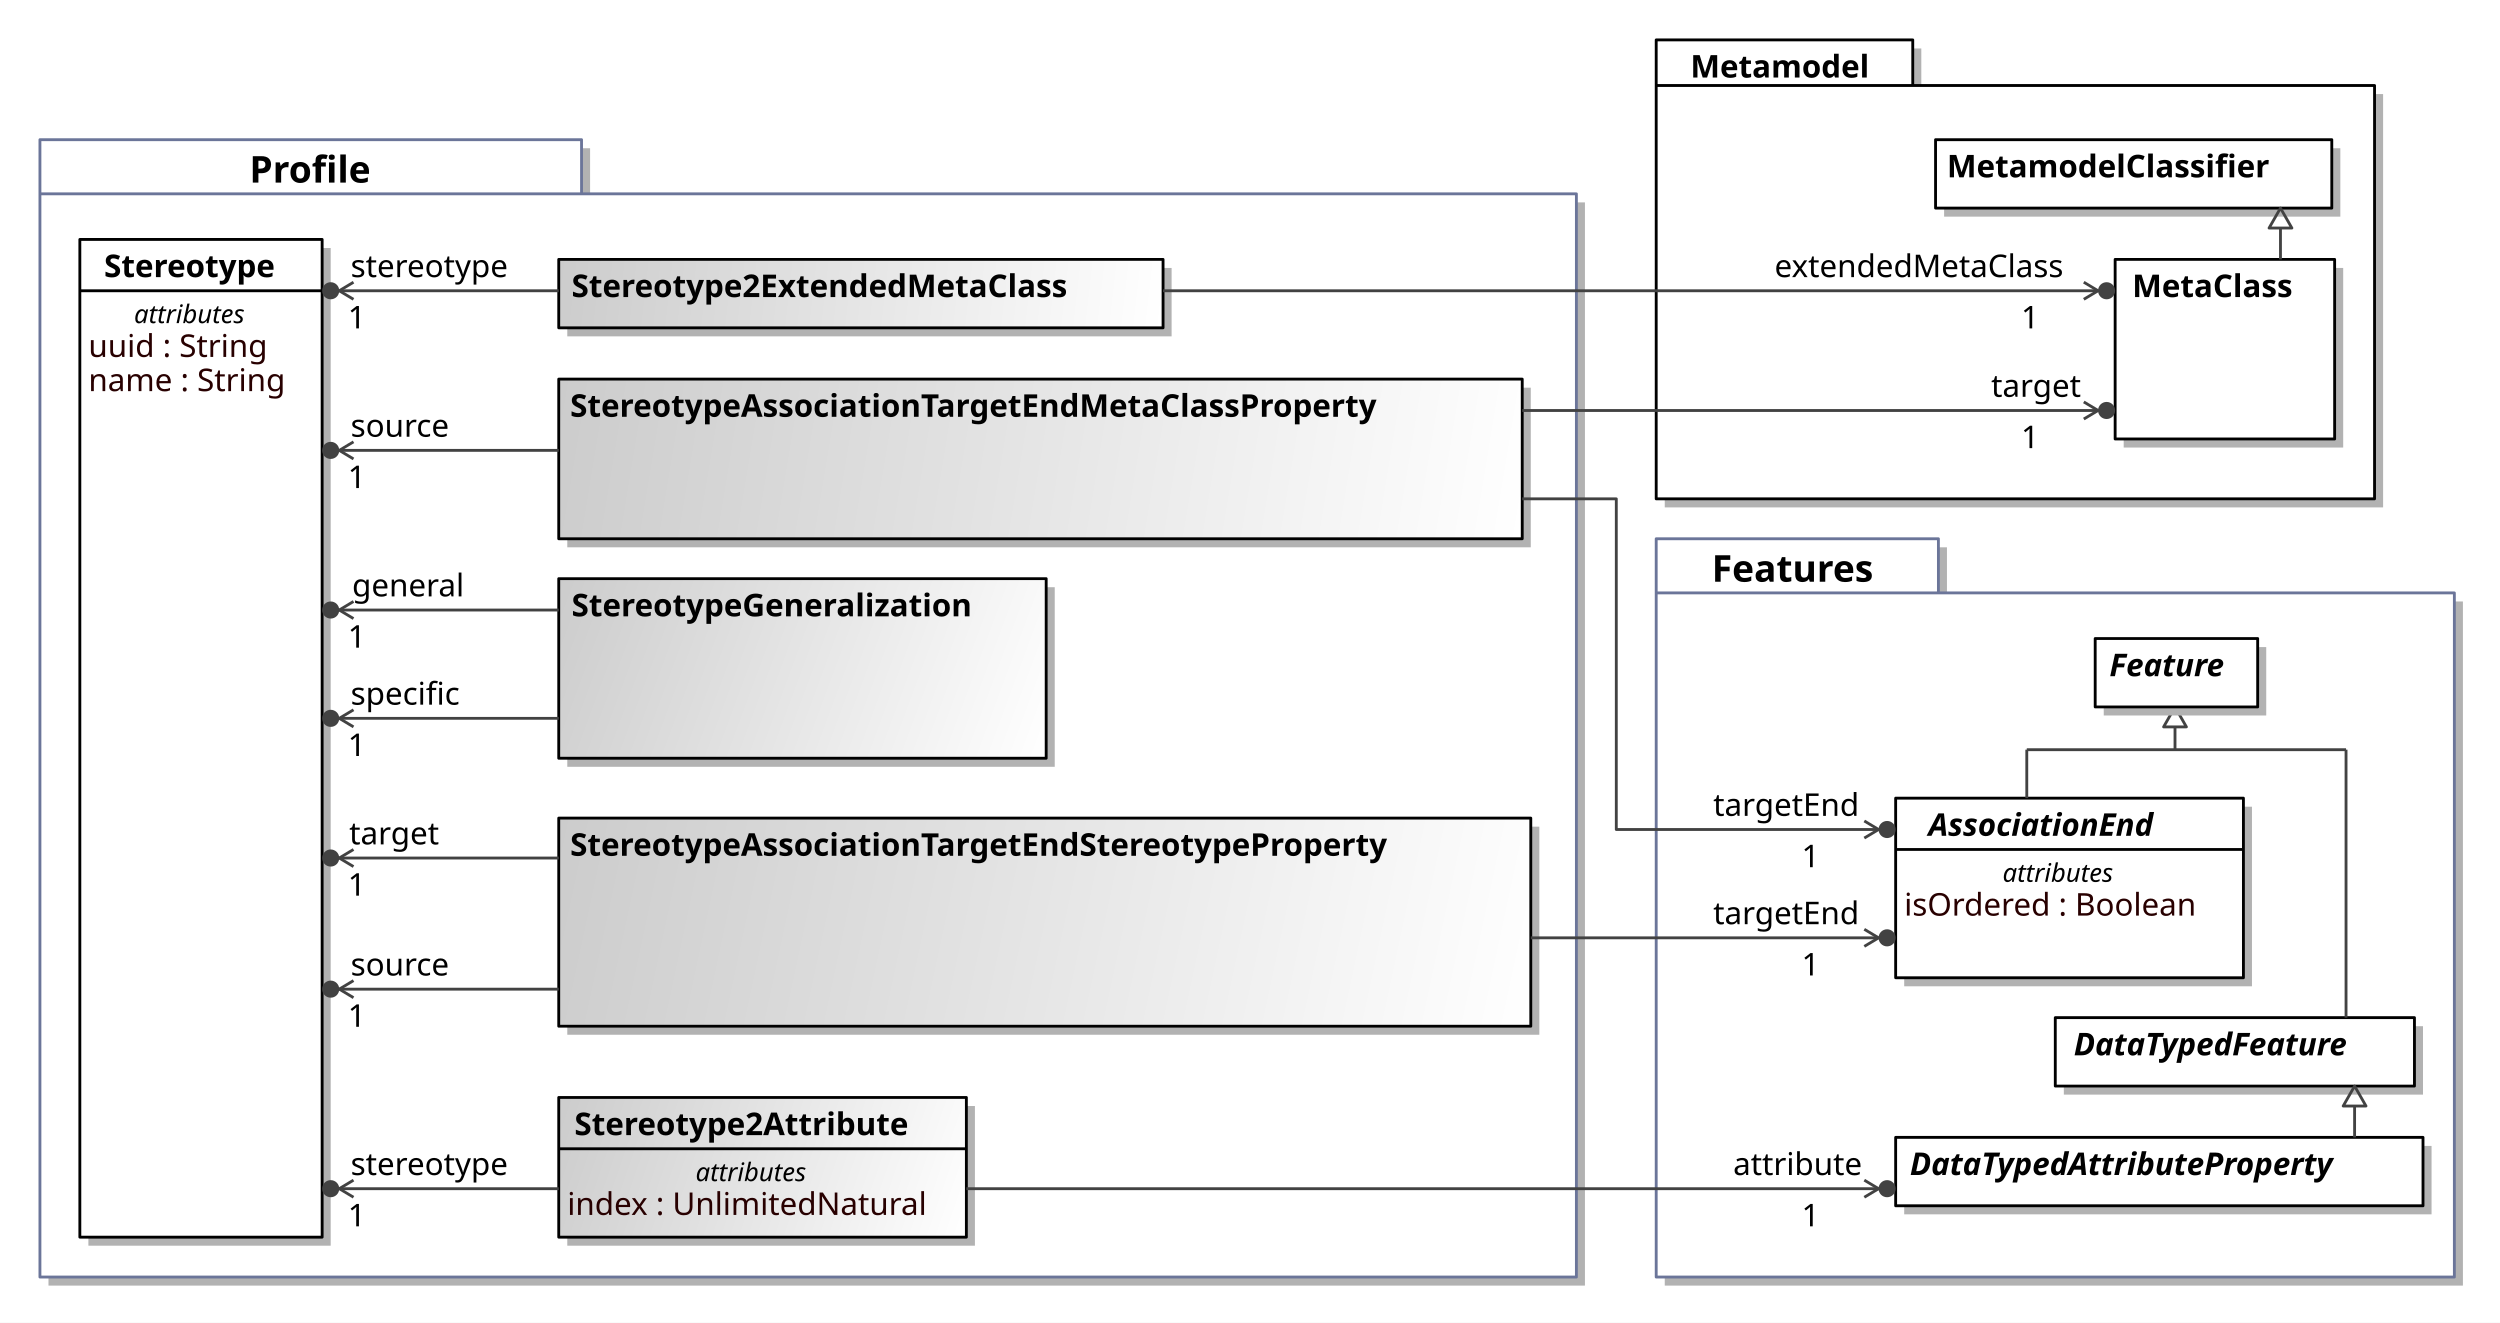
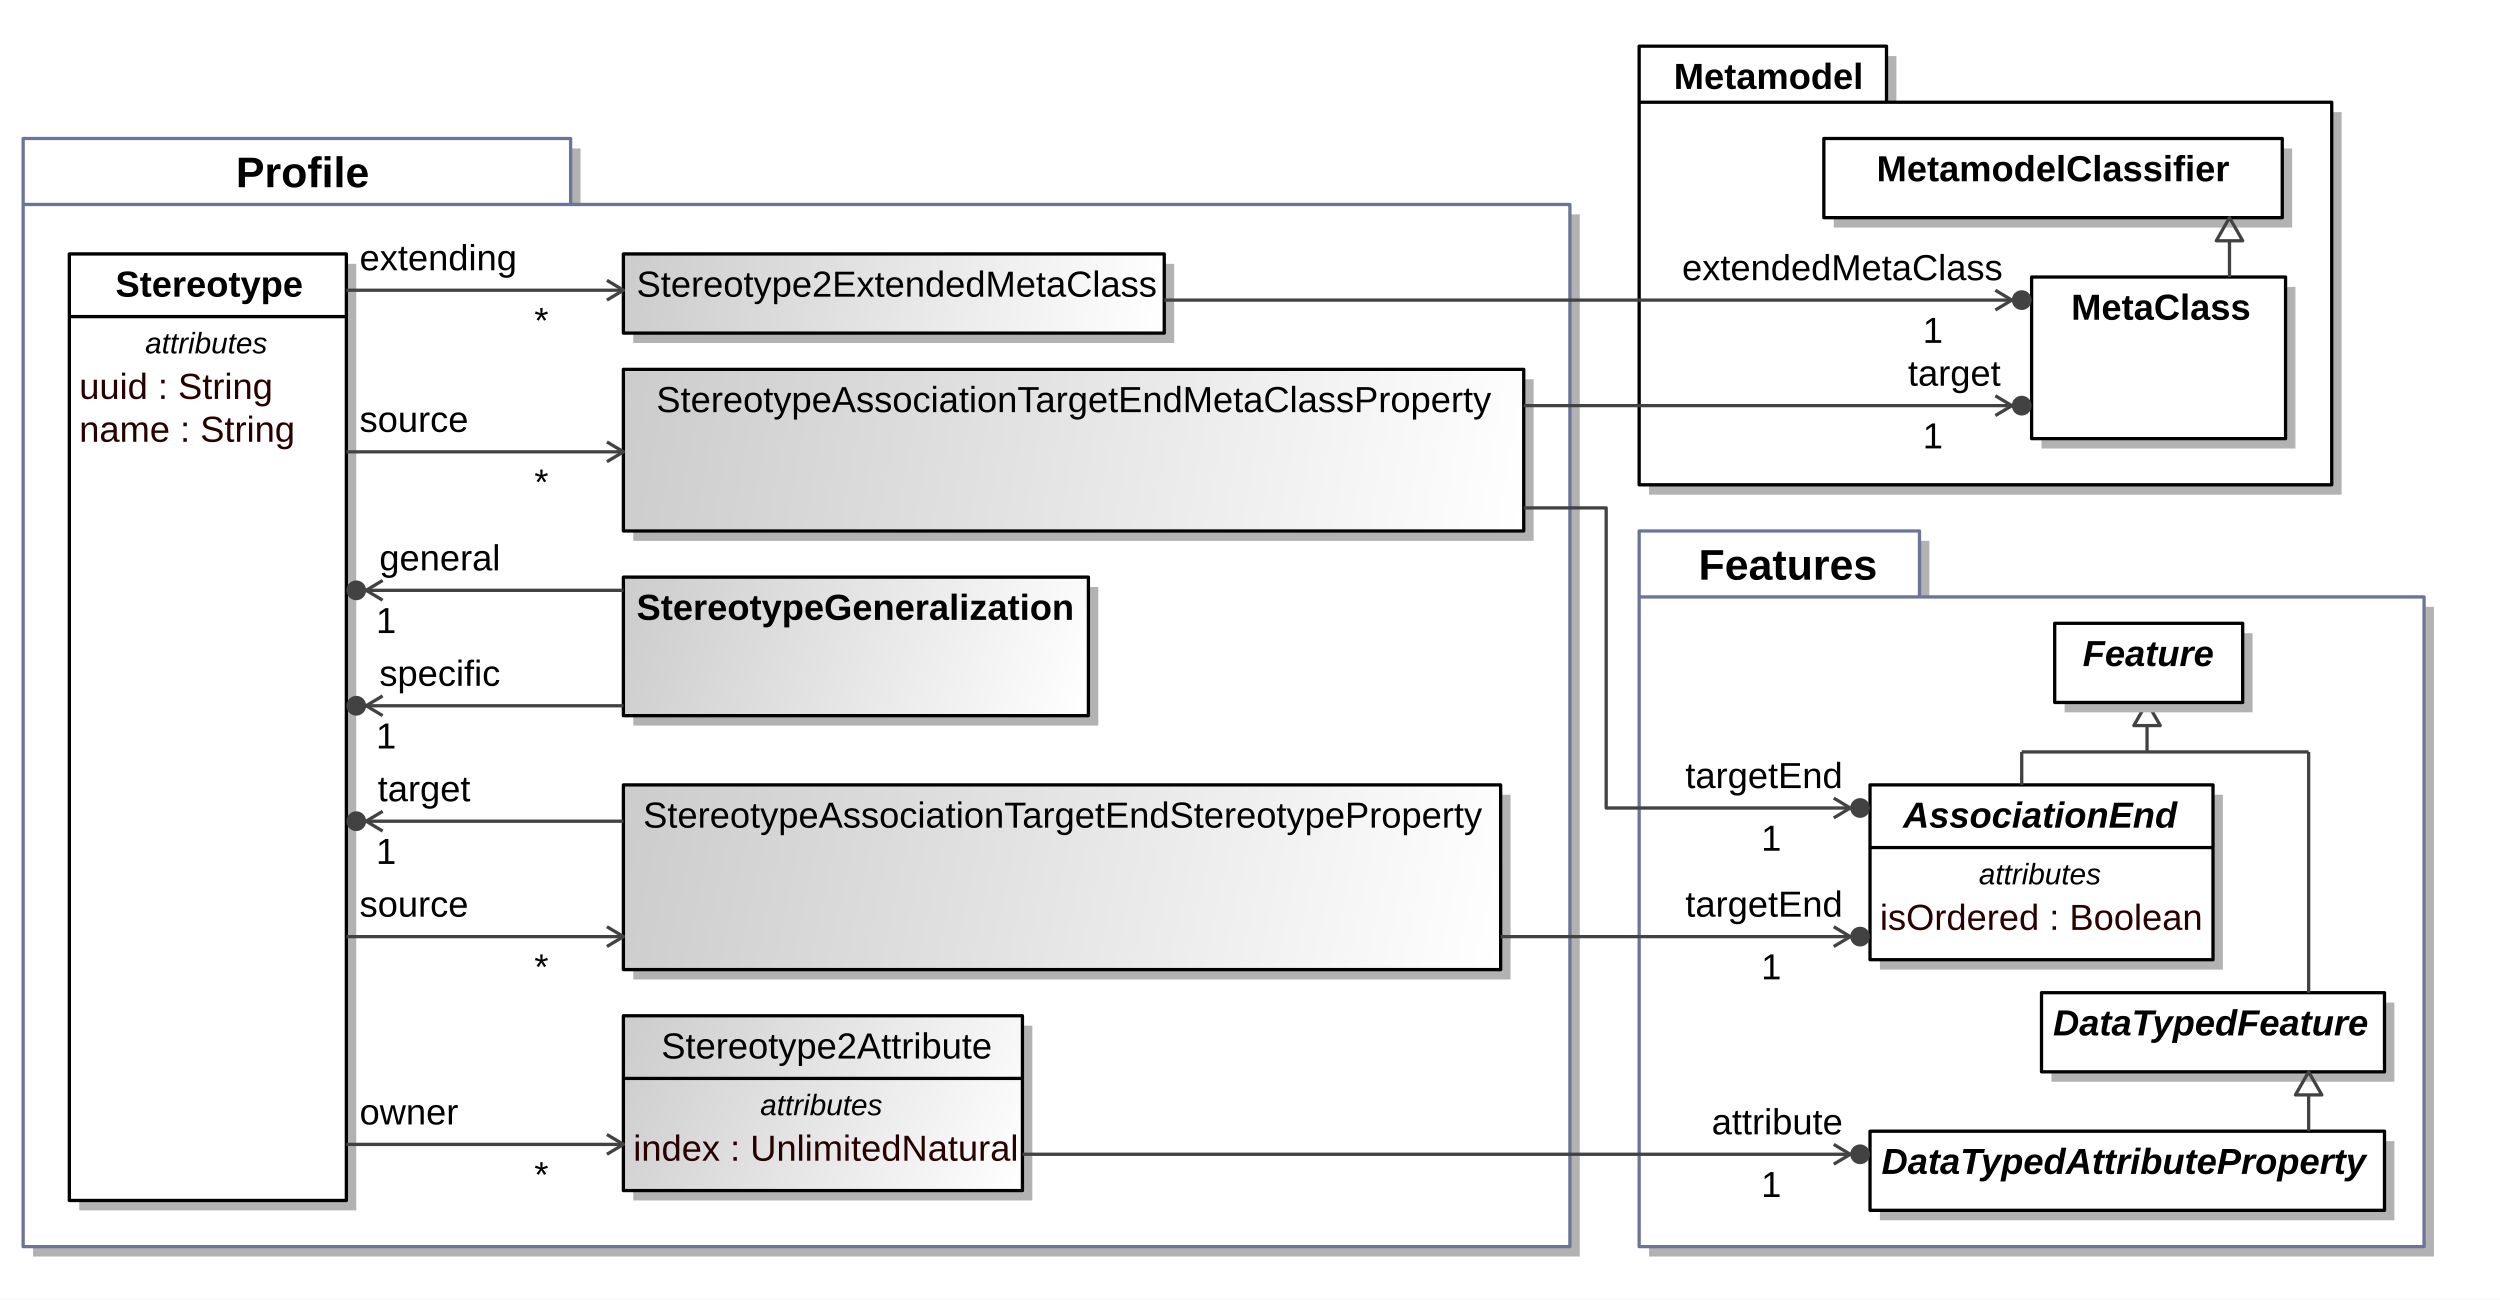
- <svg xmlns="http://www.w3.org/2000/svg" fill-opacity="1" color-rendering="auto" color-interpolation="auto" text-rendering="auto" stroke="black" stroke-linecap="square" width="9.135in" stroke-miterlimit="10" shape-rendering="auto" stroke-opacity="1" fill="black" stroke-dasharray="none" font-weight="normal" stroke-width="1" viewBox="0 0 877 464" height="4.833in" font-family="'Dialog'" font-style="normal" stroke-linejoin="miter" font-size="12" stroke-dashoffset="0" image-rendering="auto">
+ <svg xmlns="http://www.w3.org/2000/svg" fill-opacity="1" color-rendering="auto" color-interpolation="auto" text-rendering="auto" stroke="black" stroke-linecap="square" width="7.896in" stroke-miterlimit="10" shape-rendering="auto" stroke-opacity="1" fill="black" stroke-dasharray="none" font-weight="normal" stroke-width="1" viewBox="0 0 758 394" height="4.104in" font-family="'Arial'" font-style="normal" stroke-linejoin="miter" font-size="12" stroke-dashoffset="0" image-rendering="auto">
  <defs id="genericDefs" />
  <g>
    <defs id="defs1">
-       <linearGradient x1="14" gradientUnits="userSpaceOnUse" x2="553" y1="49" y2="448" id="linearGradient1" spreadMethod="pad">
-         <stop stop-opacity="1" stop-color="white" offset="0%" />
-         <stop stop-opacity="1" stop-color="white" offset="100%" />
-       </linearGradient>
-       <linearGradient x1="28" gradientUnits="userSpaceOnUse" x2="113" y1="84" y2="434" id="linearGradient2" spreadMethod="pad">
-         <stop stop-opacity="1" stop-color="white" offset="0%" />
-         <stop stop-opacity="1" stop-color="white" offset="100%" />
-       </linearGradient>
-       <linearGradient x1="196" gradientUnits="userSpaceOnUse" x2="537" y1="287" y2="360" id="linearGradient3" spreadMethod="pad">
-         <stop stop-opacity="1" stop-color="rgb(204,204,204)" offset="0%" />
-         <stop stop-opacity="1" stop-color="white" offset="100%" />
-       </linearGradient>
-       <linearGradient x1="196" gradientUnits="userSpaceOnUse" x2="534" y1="133" y2="189" id="linearGradient4" spreadMethod="pad">
-         <stop stop-opacity="1" stop-color="rgb(204,204,204)" offset="0%" />
-         <stop stop-opacity="1" stop-color="white" offset="100%" />
-       </linearGradient>
-       <linearGradient x1="196" gradientUnits="userSpaceOnUse" x2="408" y1="91" y2="115" id="linearGradient5" spreadMethod="pad">
-         <stop stop-opacity="1" stop-color="rgb(204,204,204)" offset="0%" />
-         <stop stop-opacity="1" stop-color="white" offset="100%" />
-       </linearGradient>
-       <linearGradient x1="196" gradientUnits="userSpaceOnUse" x2="367" y1="203" y2="266" id="linearGradient6" spreadMethod="pad">
-         <stop stop-opacity="1" stop-color="rgb(204,204,204)" offset="0%" />
-         <stop stop-opacity="1" stop-color="white" offset="100%" />
-       </linearGradient>
-       <linearGradient x1="196" gradientUnits="userSpaceOnUse" x2="339" y1="385" y2="434" id="linearGradient7" spreadMethod="pad">
-         <stop stop-opacity="1" stop-color="rgb(204,204,204)" offset="0%" />
-         <stop stop-opacity="1" stop-color="white" offset="100%" />
-       </linearGradient>
-       <linearGradient x1="581" gradientUnits="userSpaceOnUse" x2="861" y1="189" y2="448" id="linearGradient8" spreadMethod="pad">
-         <stop stop-opacity="1" stop-color="white" offset="0%" />
-         <stop stop-opacity="1" stop-color="white" offset="100%" />
-       </linearGradient>
-       <linearGradient x1="665" gradientUnits="userSpaceOnUse" x2="850" y1="399" y2="423" id="linearGradient9" spreadMethod="pad">
-         <stop stop-opacity="1" stop-color="white" offset="0%" />
-         <stop stop-opacity="1" stop-color="white" offset="100%" />
-       </linearGradient>
-       <linearGradient x1="721" gradientUnits="userSpaceOnUse" x2="847" y1="357" y2="381" id="linearGradient10" spreadMethod="pad">
-         <stop stop-opacity="1" stop-color="white" offset="0%" />
-         <stop stop-opacity="1" stop-color="white" offset="100%" />
-       </linearGradient>
-       <linearGradient x1="665" gradientUnits="userSpaceOnUse" x2="787" y1="280" y2="343" id="linearGradient11" spreadMethod="pad">
-         <stop stop-opacity="1" stop-color="white" offset="0%" />
-         <stop stop-opacity="1" stop-color="white" offset="100%" />
-       </linearGradient>
-       <linearGradient x1="735" gradientUnits="userSpaceOnUse" x2="792" y1="224" y2="248" id="linearGradient12" spreadMethod="pad">
-         <stop stop-opacity="1" stop-color="white" offset="0%" />
-         <stop stop-opacity="1" stop-color="white" offset="100%" />
-       </linearGradient>
-       <linearGradient x1="581" gradientUnits="userSpaceOnUse" x2="833" y1="14" y2="175" id="linearGradient13" spreadMethod="pad">
-         <stop stop-opacity="1" stop-color="white" offset="0%" />
-         <stop stop-opacity="1" stop-color="white" offset="100%" />
-       </linearGradient>
-       <linearGradient x1="679" gradientUnits="userSpaceOnUse" x2="818" y1="49" y2="73" id="linearGradient14" spreadMethod="pad">
-         <stop stop-opacity="1" stop-color="white" offset="0%" />
-         <stop stop-opacity="1" stop-color="white" offset="100%" />
-       </linearGradient>
-       <linearGradient x1="742" gradientUnits="userSpaceOnUse" x2="819" y1="91" y2="154" id="linearGradient15" spreadMethod="pad">
+       <linearGradient x1="7" gradientUnits="userSpaceOnUse" x2="476" y1="42" y2="378" id="linearGradient1" spreadMethod="pad">
+         <stop stop-opacity="1" stop-color="white" offset="0%" />
+         <stop stop-opacity="1" stop-color="white" offset="100%" />
+       </linearGradient>
+       <linearGradient x1="21" gradientUnits="userSpaceOnUse" x2="105" y1="77" y2="364" id="linearGradient2" spreadMethod="pad">
+         <stop stop-opacity="1" stop-color="white" offset="0%" />
+         <stop stop-opacity="1" stop-color="white" offset="100%" />
+       </linearGradient>
+       <linearGradient x1="189" gradientUnits="userSpaceOnUse" x2="462" y1="112" y2="161" id="linearGradient3" spreadMethod="pad">
+         <stop stop-opacity="1" stop-color="rgb(204,204,204)" offset="0%" />
+         <stop stop-opacity="1" stop-color="white" offset="100%" />
+       </linearGradient>
+       <linearGradient x1="189" gradientUnits="userSpaceOnUse" x2="455" y1="238" y2="294" id="linearGradient4" spreadMethod="pad">
+         <stop stop-opacity="1" stop-color="rgb(204,204,204)" offset="0%" />
+         <stop stop-opacity="1" stop-color="white" offset="100%" />
+       </linearGradient>
+       <linearGradient x1="189" gradientUnits="userSpaceOnUse" x2="353" y1="77" y2="101" id="linearGradient5" spreadMethod="pad">
+         <stop stop-opacity="1" stop-color="rgb(204,204,204)" offset="0%" />
+         <stop stop-opacity="1" stop-color="white" offset="100%" />
+       </linearGradient>
+       <linearGradient x1="189" gradientUnits="userSpaceOnUse" x2="330" y1="175" y2="217" id="linearGradient6" spreadMethod="pad">
+         <stop stop-opacity="1" stop-color="rgb(204,204,204)" offset="0%" />
+         <stop stop-opacity="1" stop-color="white" offset="100%" />
+       </linearGradient>
+       <linearGradient x1="189" gradientUnits="userSpaceOnUse" x2="310" y1="308" y2="361" id="linearGradient7" spreadMethod="pad">
+         <stop stop-opacity="1" stop-color="rgb(204,204,204)" offset="0%" />
+         <stop stop-opacity="1" stop-color="white" offset="100%" />
+       </linearGradient>
+       <linearGradient x1="497" gradientUnits="userSpaceOnUse" x2="735" y1="161" y2="378" id="linearGradient8" spreadMethod="pad">
+         <stop stop-opacity="1" stop-color="white" offset="0%" />
+         <stop stop-opacity="1" stop-color="white" offset="100%" />
+       </linearGradient>
+       <linearGradient x1="567" gradientUnits="userSpaceOnUse" x2="723" y1="343" y2="367" id="linearGradient9" spreadMethod="pad">
+         <stop stop-opacity="1" stop-color="white" offset="0%" />
+         <stop stop-opacity="1" stop-color="white" offset="100%" />
+       </linearGradient>
+       <linearGradient x1="567" gradientUnits="userSpaceOnUse" x2="671" y1="238" y2="291" id="linearGradient10" spreadMethod="pad">
+         <stop stop-opacity="1" stop-color="white" offset="0%" />
+         <stop stop-opacity="1" stop-color="white" offset="100%" />
+       </linearGradient>
+       <linearGradient x1="619" gradientUnits="userSpaceOnUse" x2="723" y1="301" y2="325" id="linearGradient11" spreadMethod="pad">
+         <stop stop-opacity="1" stop-color="white" offset="0%" />
+         <stop stop-opacity="1" stop-color="white" offset="100%" />
+       </linearGradient>
+       <linearGradient x1="623" gradientUnits="userSpaceOnUse" x2="680" y1="189" y2="213" id="linearGradient12" spreadMethod="pad">
+         <stop stop-opacity="1" stop-color="white" offset="0%" />
+         <stop stop-opacity="1" stop-color="white" offset="100%" />
+       </linearGradient>
+       <linearGradient x1="497" gradientUnits="userSpaceOnUse" x2="707" y1="14" y2="147" id="linearGradient13" spreadMethod="pad">
+         <stop stop-opacity="1" stop-color="white" offset="0%" />
+         <stop stop-opacity="1" stop-color="white" offset="100%" />
+       </linearGradient>
+       <linearGradient x1="553" gradientUnits="userSpaceOnUse" x2="692" y1="42" y2="66" id="linearGradient14" spreadMethod="pad">
+         <stop stop-opacity="1" stop-color="white" offset="0%" />
+         <stop stop-opacity="1" stop-color="white" offset="100%" />
+       </linearGradient>
+       <linearGradient x1="616" gradientUnits="userSpaceOnUse" x2="693" y1="84" y2="133" id="linearGradient15" spreadMethod="pad">
        <stop stop-opacity="1" stop-color="white" offset="0%" />
        <stop stop-opacity="1" stop-color="white" offset="100%" />
      </linearGradient>
      <clipPath clipPathUnits="userSpaceOnUse" id="clipPath1">
-         <path d="M0 -5 L877 -5 L877 464 L0 464 L0 -5 Z" />
+         <path d="M0 -5 L758 -5 L758 394 L0 394 L0 -5 Z" />
      </clipPath>
    </defs>
    <g fill="white" stroke="white">
-       <rect x="0" width="877" height="469" y="-5" clip-path="url(#clipPath1)" stroke="none" />
-       <rect x="17" y="71" clip-path="url(#clipPath1)" fill="rgb(178,178,178)" width="539" text-rendering="geometricPrecision" height="380" stroke="none" />
-       <rect x="17" y="52" clip-path="url(#clipPath1)" fill="rgb(178,178,178)" width="190" text-rendering="geometricPrecision" height="19" stroke="none" />
-       <polygon fill="url(#linearGradient1)" text-rendering="geometricPrecision" clip-path="url(#clipPath1)" points=" 204 68 204 49 14 49 14 448 553 448 553 68 14 68" stroke="none" />
+       <rect x="0" width="758" height="399" y="-5" clip-path="url(#clipPath1)" stroke="none" />
+       <rect x="10" y="65" clip-path="url(#clipPath1)" fill="rgb(178,178,178)" width="469" text-rendering="geometricPrecision" height="316" stroke="none" />
+       <rect x="10" y="45" clip-path="url(#clipPath1)" fill="rgb(178,178,178)" width="166" text-rendering="geometricPrecision" height="20" stroke="none" />
+       <polygon fill="url(#linearGradient1)" text-rendering="geometricPrecision" clip-path="url(#clipPath1)" points=" 173 62 173 42 7 42 7 378 476 378 476 62 7 62" stroke="none" />
    </g>
    <g fill="rgb(107,117,153)" text-rendering="geometricPrecision" stroke-linecap="butt" stroke="rgb(107,117,153)" stroke-linejoin="round">
-       <polygon fill="none" points=" 204 68 204 49 14 49 14 448 553 448 553 68 14 68" clip-path="url(#clipPath1)" />
-       <rect x="31" y="87" clip-path="url(#clipPath1)" fill="rgb(178,178,178)" width="85" height="350" stroke="none" />
-       <rect x="28" y="84" clip-path="url(#clipPath1)" fill="url(#linearGradient2)" width="85" height="350" stroke="none" />
-       <rect x="28" y="84" clip-path="url(#clipPath1)" fill="none" width="85" height="350" stroke="black" />
-       <line clip-path="url(#clipPath1)" fill="none" x1="28" x2="113" y1="102" y2="102" stroke="black" />
+       <polygon fill="none" points=" 173 62 173 42 7 42 7 378 476 378 476 62 7 62" clip-path="url(#clipPath1)" />
+       <rect x="24" y="80" clip-path="url(#clipPath1)" fill="rgb(178,178,178)" width="84" height="287" stroke="none" />
+       <rect x="21" y="77" clip-path="url(#clipPath1)" fill="url(#linearGradient2)" width="84" height="287" stroke="none" />
+       <rect x="21" y="77" clip-path="url(#clipPath1)" fill="none" width="84" height="287" stroke="black" />
+       <line clip-path="url(#clipPath1)" fill="none" x1="21" x2="105" y1="96" y2="96" stroke="black" />
    </g>
    <g font-style="italic" text-rendering="geometricPrecision" font-size="9" stroke-linecap="butt" stroke-linejoin="round">
-       <text x="47" space="preserve" y="113.354" clip-path="url(#clipPath1)" stroke="none">attributes</text>
+       <text x="44" space="preserve" y="107.147" clip-path="url(#clipPath1)" stroke="none">attributes</text>
    </g>
    <g fill="rgb(40,0,0)" text-rendering="geometricPrecision" font-size="11" stroke-linecap="butt" stroke="rgb(40,0,0)" stroke-linejoin="round">
-       <text x="31" space="preserve" y="125.21" clip-path="url(#clipPath1)" stroke="none">uuid : String</text>
-       <text x="31" space="preserve" y="137.21" clip-path="url(#clipPath1)" stroke="none">name : String</text>
-       <text x="36.5" y="97.21" clip-path="url(#clipPath1)" fill="black" stroke="none" font-weight="bold" space="preserve">Stereotype</text>
-       <rect x="199" y="290" clip-path="url(#clipPath1)" fill="rgb(178,178,178)" width="341" height="73" stroke="none" />
-       <rect x="196" y="287" clip-path="url(#clipPath1)" fill="url(#linearGradient3)" width="341" height="73" stroke="none" />
-       <rect x="196" y="287" clip-path="url(#clipPath1)" fill="none" width="341" height="73" stroke="black" />
-       <text x="200" y="300.21" clip-path="url(#clipPath1)" fill="black" stroke="none" font-weight="bold" space="preserve">StereotypeAssociationTargetEndStereotypeProperty</text>
-       <rect x="199" y="136" clip-path="url(#clipPath1)" fill="rgb(178,178,178)" width="338" height="56" stroke="none" />
-       <rect x="196" y="133" clip-path="url(#clipPath1)" fill="url(#linearGradient4)" width="338" height="56" stroke="none" />
-       <rect x="196" y="133" clip-path="url(#clipPath1)" fill="none" width="338" height="56" stroke="black" />
-       <text x="200" y="146.21" clip-path="url(#clipPath1)" fill="black" stroke="none" font-weight="bold" space="preserve">StereotypeAssociationTargetEndMetaClassProperty</text>
-       <rect x="199" y="94" clip-path="url(#clipPath1)" fill="rgb(178,178,178)" width="212" height="24" stroke="none" />
-       <rect x="196" y="91" clip-path="url(#clipPath1)" fill="url(#linearGradient5)" width="212" height="24" stroke="none" />
-       <rect x="196" y="91" clip-path="url(#clipPath1)" fill="none" width="212" height="24" stroke="black" />
-       <text x="200.5" y="104.21" clip-path="url(#clipPath1)" fill="black" stroke="none" font-weight="bold" space="preserve">Stereotype2ExtendedMetaClass</text>
+       <text x="24" space="preserve" y="120.958" clip-path="url(#clipPath1)" stroke="none">uuid : String</text>
+       <text x="24" space="preserve" y="133.958" clip-path="url(#clipPath1)" stroke="none">name : String</text>
+       <text x="35" y="89.958" clip-path="url(#clipPath1)" fill="black" stroke="none" font-weight="bold" space="preserve">Stereotype</text>
+       <rect x="192" y="115" clip-path="url(#clipPath1)" fill="rgb(178,178,178)" width="273" height="49" stroke="none" />
+       <rect x="189" y="112" clip-path="url(#clipPath1)" fill="url(#linearGradient3)" width="273" height="49" stroke="none" />
+       <rect x="189" y="112" clip-path="url(#clipPath1)" fill="none" width="273" height="49" stroke="black" />
+       <text fill="black" x="199" space="preserve" y="124.958" clip-path="url(#clipPath1)" stroke="none">StereotypeAssociationTargetEndMetaClassProperty</text>
+       <rect x="192" y="241" clip-path="url(#clipPath1)" fill="rgb(178,178,178)" width="266" height="56" stroke="none" />
+       <rect x="189" y="238" clip-path="url(#clipPath1)" fill="url(#linearGradient4)" width="266" height="56" stroke="none" />
+       <rect x="189" y="238" clip-path="url(#clipPath1)" fill="none" width="266" height="56" stroke="black" />
+       <text fill="black" x="195" space="preserve" y="250.958" clip-path="url(#clipPath1)" stroke="none">StereotypeAssociationTargetEndStereotypeProperty</text>
+       <rect x="192" y="80" clip-path="url(#clipPath1)" fill="rgb(178,178,178)" width="164" height="24" stroke="none" />
+       <rect x="189" y="77" clip-path="url(#clipPath1)" fill="url(#linearGradient5)" width="164" height="24" stroke="none" />
+       <rect x="189" y="77" clip-path="url(#clipPath1)" fill="none" width="164" height="24" stroke="black" />
+       <text fill="black" x="193" space="preserve" y="89.958" clip-path="url(#clipPath1)" stroke="none">Stereotype2ExtendedMetaClass</text>
    </g>
    <g text-rendering="geometricPrecision" font-size="13" font-weight="bold" stroke-linecap="butt" stroke-linejoin="round">
-       <text x="87.5" space="preserve" y="64.067" clip-path="url(#clipPath1)" stroke="none">Profile</text>
-       <rect x="199" y="206" clip-path="url(#clipPath1)" fill="rgb(178,178,178)" width="171" height="63" stroke="none" />
-       <rect x="196" y="203" clip-path="url(#clipPath1)" fill="url(#linearGradient6)" width="171" height="63" stroke="none" />
-       <rect fill="none" x="196" width="171" height="63" y="203" clip-path="url(#clipPath1)" />
-       <text x="200.5" space="preserve" font-size="11" y="216.21" clip-path="url(#clipPath1)" stroke="none">StereotypeGeneralization</text>
-       <rect x="199" y="388" clip-path="url(#clipPath1)" fill="rgb(178,178,178)" width="143" height="49" stroke="none" />
-       <rect x="196" y="385" clip-path="url(#clipPath1)" fill="url(#linearGradient7)" width="143" height="49" stroke="none" />
-       <rect fill="none" x="196" width="143" height="49" y="385" clip-path="url(#clipPath1)" />
-       <line y2="403" fill="none" x1="196" clip-path="url(#clipPath1)" x2="339" y1="403" />
-       <text x="244" font-size="9" y="414.354" clip-path="url(#clipPath1)" font-style="italic" stroke="none" font-weight="normal" space="preserve">attributes</text>
+       <text x="71.5" space="preserve" y="56.769" clip-path="url(#clipPath1)" stroke="none">Profile</text>
+       <rect x="192" y="178" clip-path="url(#clipPath1)" fill="rgb(178,178,178)" width="141" height="42" stroke="none" />
+       <rect x="189" y="175" clip-path="url(#clipPath1)" fill="url(#linearGradient6)" width="141" height="42" stroke="none" />
+       <rect fill="none" x="189" width="141" height="42" y="175" clip-path="url(#clipPath1)" />
+       <text x="193" space="preserve" font-size="11" y="187.958" clip-path="url(#clipPath1)" stroke="none">StereotypeGeneralization</text>
+       <rect x="192" y="311" clip-path="url(#clipPath1)" fill="rgb(178,178,178)" width="121" height="53" stroke="none" />
+       <rect x="189" y="308" clip-path="url(#clipPath1)" fill="url(#linearGradient7)" width="121" height="53" stroke="none" />
+       <rect fill="none" x="189" width="121" height="53" y="308" clip-path="url(#clipPath1)" />
+       <line y2="327" fill="none" x1="189" clip-path="url(#clipPath1)" x2="310" y1="327" />
    </g>
    <g fill="rgb(40,0,0)" text-rendering="geometricPrecision" font-size="11" stroke-linecap="butt" stroke="rgb(40,0,0)" stroke-linejoin="round">
-       <text x="199" space="preserve" y="426.21" clip-path="url(#clipPath1)" stroke="none">index : UnlimitedNatural</text>
-       <text x="201.5" y="398.21" clip-path="url(#clipPath1)" fill="black" stroke="none" font-weight="bold" space="preserve">Stereotype2Attribute</text>
-       <rect x="584" y="211" clip-path="url(#clipPath1)" fill="rgb(178,178,178)" width="280" height="240" stroke="none" />
-       <rect x="584" y="192" clip-path="url(#clipPath1)" fill="rgb(178,178,178)" width="99" height="19" stroke="none" />
-       <polygon fill="url(#linearGradient8)" clip-path="url(#clipPath1)" points=" 680 208 680 189 581 189 581 448 861 448 861 208 581 208" stroke="none" />
-       <polygon fill="none" clip-path="url(#clipPath1)" points=" 680 208 680 189 581 189 581 448 861 448 861 208 581 208" stroke="rgb(107,117,153)" />
-       <rect x="668" y="402" clip-path="url(#clipPath1)" fill="rgb(178,178,178)" width="185" height="24" stroke="none" />
-       <rect x="665" y="399" clip-path="url(#clipPath1)" fill="url(#linearGradient9)" width="185" height="24" stroke="none" />
-       <rect x="665" y="399" clip-path="url(#clipPath1)" fill="none" width="185" height="24" stroke="black" />
+       <text x="192" space="preserve" y="351.958" clip-path="url(#clipPath1)" stroke="none">index : UnlimitedNatural</text>
+     </g>
+     <g font-style="italic" text-rendering="geometricPrecision" font-size="9" stroke-linecap="butt" stroke-linejoin="round">
+       <text x="230.5" space="preserve" y="338.147" clip-path="url(#clipPath1)" stroke="none">attributes</text>
+       <text x="200.5" font-size="11" y="320.958" clip-path="url(#clipPath1)" font-style="normal" stroke="none" space="preserve">Stereotype2Attribute</text>
+     </g>
+     <g fill="rgb(178,178,178)" text-rendering="geometricPrecision" font-size="11" stroke-linecap="butt" stroke="rgb(178,178,178)" stroke-linejoin="round">
+       <rect x="500" width="238" height="197" y="184" clip-path="url(#clipPath1)" stroke="none" />
+       <rect x="500" width="85" height="20" y="164" clip-path="url(#clipPath1)" stroke="none" />
+       <polygon fill="url(#linearGradient8)" clip-path="url(#clipPath1)" points=" 582 181 582 161 497 161 497 378 735 378 735 181 497 181" stroke="none" />
+       <polygon fill="none" clip-path="url(#clipPath1)" points=" 582 181 582 161 497 161 497 378 735 378 735 181 497 181" stroke="rgb(107,117,153)" />
+       <rect x="570" width="156" height="24" y="346" clip-path="url(#clipPath1)" stroke="none" />
+       <rect x="567" y="343" clip-path="url(#clipPath1)" fill="url(#linearGradient9)" width="156" height="24" stroke="none" />
+       <rect x="567" y="343" clip-path="url(#clipPath1)" fill="none" width="156" height="24" stroke="black" />
    </g>
    <g font-style="italic" text-rendering="geometricPrecision" font-size="11" font-weight="bold" stroke-linecap="butt" stroke-linejoin="round">
-       <text x="670" space="preserve" y="412.21" clip-path="url(#clipPath1)" stroke="none">DataTypedAttributeProperty</text>
-       <rect x="724" y="360" clip-path="url(#clipPath1)" fill="rgb(178,178,178)" width="126" height="24" stroke="none" />
-       <rect x="721" y="357" clip-path="url(#clipPath1)" fill="url(#linearGradient10)" width="126" height="24" stroke="none" />
-       <rect fill="none" x="721" width="126" height="24" y="357" clip-path="url(#clipPath1)" />
-       <text x="727.5" space="preserve" y="370.21" clip-path="url(#clipPath1)" stroke="none">DataTypedFeature</text>
-       <rect x="668" y="283" clip-path="url(#clipPath1)" fill="rgb(178,178,178)" width="122" height="63" stroke="none" />
-       <rect x="665" y="280" clip-path="url(#clipPath1)" fill="url(#linearGradient11)" width="122" height="63" stroke="none" />
-       <rect fill="none" x="665" width="122" height="63" y="280" clip-path="url(#clipPath1)" />
-       <line y2="298" fill="none" x1="665" clip-path="url(#clipPath1)" x2="787" y1="298" />
-       <text x="702.5" font-size="9" y="309.354" clip-path="url(#clipPath1)" stroke="none" font-weight="normal" space="preserve">attributes</text>
+       <text x="570.5" space="preserve" y="355.958" clip-path="url(#clipPath1)" stroke="none">DataTypedAttributeProperty</text>
+       <rect x="570" y="241" clip-path="url(#clipPath1)" fill="rgb(178,178,178)" width="104" height="53" stroke="none" />
+       <rect x="567" y="238" clip-path="url(#clipPath1)" fill="url(#linearGradient10)" width="104" height="53" stroke="none" />
+       <rect fill="none" x="567" width="104" height="53" y="238" clip-path="url(#clipPath1)" />
+       <line y2="257" fill="none" x1="567" clip-path="url(#clipPath1)" x2="671" y1="257" />
+       <text x="600" font-size="9" y="268.147" clip-path="url(#clipPath1)" stroke="none" font-weight="normal" space="preserve">attributes</text>
    </g>
    <g fill="rgb(40,0,0)" text-rendering="geometricPrecision" font-size="11" stroke-linecap="butt" stroke="rgb(40,0,0)" stroke-linejoin="round">
-       <text x="668" space="preserve" y="321.21" clip-path="url(#clipPath1)" stroke="none">isOrdered : Boolean</text>
+       <text x="570" space="preserve" y="281.958" clip-path="url(#clipPath1)" stroke="none">isOrdered : Boolean</text>
    </g>
    <g font-style="italic" text-rendering="geometricPrecision" font-size="11" font-weight="bold" stroke-linecap="butt" stroke-linejoin="round">
-       <text x="676.5" space="preserve" y="293.21" clip-path="url(#clipPath1)" stroke="none">AssociationEnd</text>
-       <polygon fill="none" clip-path="url(#clipPath1)" points=" 767 255 763 248 759 255" stroke="rgb(66,66,66)" />
-       <line clip-path="url(#clipPath1)" fill="none" x1="763" x2="763" y1="255" y2="263" stroke="rgb(66,66,66)" />
-       <line clip-path="url(#clipPath1)" fill="none" x1="711" x2="823" y1="263" y2="263" stroke="rgb(66,66,66)" />
-       <text x="600.5" font-size="13" y="204.067" clip-path="url(#clipPath1)" font-style="normal" stroke="none" space="preserve">Features</text>
+       <text x="577" space="preserve" y="250.958" clip-path="url(#clipPath1)" stroke="none">AssociationEnd</text>
+       <rect x="622" y="304" clip-path="url(#clipPath1)" fill="rgb(178,178,178)" width="104" height="24" stroke="none" />
+       <rect x="619" y="301" clip-path="url(#clipPath1)" fill="url(#linearGradient11)" width="104" height="24" stroke="none" />
+       <rect fill="none" x="619" width="104" height="24" y="301" clip-path="url(#clipPath1)" />
+       <text x="622.5" space="preserve" y="313.958" clip-path="url(#clipPath1)" stroke="none">DataTypedFeature</text>
+       <polygon fill="none" clip-path="url(#clipPath1)" points=" 655 220 651 213 647 220" stroke="rgb(66,66,66)" />
+       <line clip-path="url(#clipPath1)" fill="none" x1="651" x2="651" y1="220" y2="228" stroke="rgb(66,66,66)" />
+       <line clip-path="url(#clipPath1)" fill="none" x1="613" x2="700" y1="228" y2="228" stroke="rgb(66,66,66)" />
+       <text x="515" font-size="13" y="175.769" clip-path="url(#clipPath1)" font-style="normal" stroke="none" space="preserve">Features</text>
    </g>
    <g stroke-linecap="butt" font-size="13" fill="rgb(178,178,178)" text-rendering="geometricPrecision" stroke-linejoin="round" stroke="rgb(178,178,178)" font-weight="bold">
-       <rect x="738" width="57" height="24" y="227" clip-path="url(#clipPath1)" stroke="none" />
-       <rect x="735" y="224" clip-path="url(#clipPath1)" fill="url(#linearGradient12)" width="57" height="24" stroke="none" />
-       <rect x="735" y="224" clip-path="url(#clipPath1)" fill="none" width="57" height="24" stroke="black" />
+       <rect x="626" width="57" height="24" y="192" clip-path="url(#clipPath1)" stroke="none" />
+       <rect x="623" y="189" clip-path="url(#clipPath1)" fill="url(#linearGradient12)" width="57" height="24" stroke="none" />
+       <rect x="623" y="189" clip-path="url(#clipPath1)" fill="none" width="57" height="24" stroke="black" />
    </g>
    <g font-style="italic" text-rendering="geometricPrecision" font-size="11" font-weight="bold" stroke-linecap="butt" stroke-linejoin="round">
-       <text x="740" space="preserve" y="237.21" clip-path="url(#clipPath1)" stroke="none">Feature</text>
-       <rect x="584" y="33" clip-path="url(#clipPath1)" fill="rgb(178,178,178)" width="252" height="145" stroke="none" />
-       <rect x="584" y="17" clip-path="url(#clipPath1)" fill="rgb(178,178,178)" width="90" height="16" stroke="none" />
-       <polygon fill="url(#linearGradient13)" clip-path="url(#clipPath1)" points=" 671 30 671 14 581 14 581 175 833 175 833 30 581 30" stroke="none" />
-       <polygon fill="none" points=" 671 30 671 14 581 14 581 175 833 175 833 30 581 30" clip-path="url(#clipPath1)" />
-       <rect x="682" y="52" clip-path="url(#clipPath1)" fill="rgb(178,178,178)" width="139" height="24" stroke="none" />
-       <rect x="679" y="49" clip-path="url(#clipPath1)" fill="url(#linearGradient14)" width="139" height="24" stroke="none" />
-       <rect fill="none" x="679" width="139" height="24" y="49" clip-path="url(#clipPath1)" />
-       <text font-style="normal" x="683" space="preserve" y="62.21" clip-path="url(#clipPath1)" stroke="none">MetamodelClassifier</text>
-       <text font-style="normal" x="593" space="preserve" y="27.21" clip-path="url(#clipPath1)" stroke="none">Metamodel</text>
-       <rect x="745" y="94" clip-path="url(#clipPath1)" fill="rgb(178,178,178)" width="77" height="63" stroke="none" />
-       <rect x="742" y="91" clip-path="url(#clipPath1)" fill="url(#linearGradient15)" width="77" height="63" stroke="none" />
-       <rect fill="none" x="742" width="77" height="63" y="91" clip-path="url(#clipPath1)" />
-       <text font-style="normal" x="748" space="preserve" y="104.21" clip-path="url(#clipPath1)" stroke="none">MetaClass</text>
-       <circle fill="rgb(66,66,66)" r="3" clip-path="url(#clipPath1)" cx="739" cy="102" stroke="none" />
-       <path fill="none" d="M731 99 L736 102 L731 105" clip-path="url(#clipPath1)" stroke="rgb(66,66,66)" />
-       <path fill="none" d="M736 102 L408 102" clip-path="url(#clipPath1)" stroke="rgb(66,66,66)" />
-       <text x="622.5" y="97.21" clip-path="url(#clipPath1)" font-style="normal" stroke="none" font-weight="normal" space="preserve">extendedMetaClass</text>
-       <text x="709" y="115.21" clip-path="url(#clipPath1)" font-style="normal" stroke="none" font-weight="normal" space="preserve">1</text>
+       <text x="631.5" space="preserve" y="201.958" clip-path="url(#clipPath1)" stroke="none">Feature</text>
+       <rect x="500" y="34" clip-path="url(#clipPath1)" fill="rgb(178,178,178)" width="210" height="116" stroke="none" />
+       <rect x="500" y="17" clip-path="url(#clipPath1)" fill="rgb(178,178,178)" width="75" height="17" stroke="none" />
+       <polygon fill="url(#linearGradient13)" clip-path="url(#clipPath1)" points=" 572 31 572 14 497 14 497 147 707 147 707 31 497 31" stroke="none" />
+       <polygon fill="none" points=" 572 31 572 14 497 14 497 147 707 147 707 31 497 31" clip-path="url(#clipPath1)" />
+       <rect x="556" y="45" clip-path="url(#clipPath1)" fill="rgb(178,178,178)" width="139" height="24" stroke="none" />
+       <rect x="553" y="42" clip-path="url(#clipPath1)" fill="url(#linearGradient14)" width="139" height="24" stroke="none" />
+       <rect fill="none" x="553" width="139" height="24" y="42" clip-path="url(#clipPath1)" />
+       <text font-style="normal" x="569" space="preserve" y="54.958" clip-path="url(#clipPath1)" stroke="none">MetamodelClassifier</text>
+       <rect x="619" y="87" clip-path="url(#clipPath1)" fill="rgb(178,178,178)" width="77" height="49" stroke="none" />
+       <rect x="616" y="84" clip-path="url(#clipPath1)" fill="url(#linearGradient15)" width="77" height="49" stroke="none" />
+       <rect fill="none" x="616" width="77" height="49" y="84" clip-path="url(#clipPath1)" />
+       <text font-style="normal" x="628" space="preserve" y="96.958" clip-path="url(#clipPath1)" stroke="none">MetaClass</text>
+       <text font-style="normal" x="507.5" space="preserve" y="26.958" clip-path="url(#clipPath1)" stroke="none">Metamodel</text>
+       <circle fill="rgb(66,66,66)" r="3" clip-path="url(#clipPath1)" cx="613" cy="91" stroke="none" />
+       <path fill="none" d="M605 88 L610 91 L605 94" clip-path="url(#clipPath1)" stroke="rgb(66,66,66)" />
+       <path fill="none" d="M610 91 L353 91" clip-path="url(#clipPath1)" stroke="rgb(66,66,66)" />
+       <text x="510" y="84.958" clip-path="url(#clipPath1)" font-style="normal" stroke="none" font-weight="normal" space="preserve">extendedMetaClass</text>
+       <text x="583" y="103.958" clip-path="url(#clipPath1)" font-style="normal" stroke="none" font-weight="normal" space="preserve">1</text>
    </g>
    <g fill="rgb(66,66,66)" text-rendering="geometricPrecision" font-size="11" stroke-linecap="butt" stroke="rgb(66,66,66)" stroke-linejoin="round">
-       <circle r="3" clip-path="url(#clipPath1)" cx="662" cy="417" stroke="none" />
-       <path fill="none" d="M654 414 L659 417 L654 420" clip-path="url(#clipPath1)" />
-       <path fill="none" d="M659 417 L339 417" clip-path="url(#clipPath1)" />
-       <text fill="black" x="608" space="preserve" y="412.21" clip-path="url(#clipPath1)" stroke="none">attribute</text>
-       <text fill="black" x="632" space="preserve" y="430.21" clip-path="url(#clipPath1)" stroke="none">1</text>
-       <circle r="3" clip-path="url(#clipPath1)" cx="739" cy="144" stroke="none" />
-       <path fill="none" d="M731 141 L736 144 L731 147" clip-path="url(#clipPath1)" />
-       <path fill="none" d="M736 144 L534 144" clip-path="url(#clipPath1)" />
-       <text fill="black" x="698.5" space="preserve" y="139.21" clip-path="url(#clipPath1)" stroke="none">target</text>
-       <text fill="black" x="709" space="preserve" y="157.21" clip-path="url(#clipPath1)" stroke="none">1</text>
-       <circle r="3" clip-path="url(#clipPath1)" cx="662" cy="291" stroke="none" />
-       <path fill="none" d="M654 288 L659 291 L654 294" clip-path="url(#clipPath1)" />
-       <path fill="none" d="M659 291 L567 291 L567 175 L534 175" clip-path="url(#clipPath1)" />
-       <text fill="black" x="601" space="preserve" y="286.21" clip-path="url(#clipPath1)" stroke="none">targetEnd</text>
-       <text fill="black" x="632" space="preserve" y="304.21" clip-path="url(#clipPath1)" stroke="none">1</text>
-       <circle r="3" clip-path="url(#clipPath1)" cx="662" cy="329" stroke="none" />
-       <path fill="none" d="M654 326 L659 329 L654 332" clip-path="url(#clipPath1)" />
-       <path fill="none" d="M659 329 L537 329" clip-path="url(#clipPath1)" />
-       <text fill="black" x="601" space="preserve" y="324.21" clip-path="url(#clipPath1)" stroke="none">targetEnd</text>
-       <text fill="black" x="632" space="preserve" y="342.21" clip-path="url(#clipPath1)" stroke="none">1</text>
-       <circle r="3" clip-path="url(#clipPath1)" cx="116" cy="417" stroke="none" />
-       <path fill="none" d="M124 420 L119 417 L124 414" clip-path="url(#clipPath1)" />
-       <path fill="none" d="M119 417 L196 417" clip-path="url(#clipPath1)" />
-       <text fill="black" x="123" space="preserve" y="412.21" clip-path="url(#clipPath1)" stroke="none">stereotype</text>
-       <text fill="black" x="122" space="preserve" y="430.21" clip-path="url(#clipPath1)" stroke="none">1</text>
-       <circle r="3" clip-path="url(#clipPath1)" cx="116" cy="102" stroke="none" />
-       <path fill="none" d="M124 105 L119 102 L124 99" clip-path="url(#clipPath1)" />
-       <path fill="none" d="M119 102 L196 102" clip-path="url(#clipPath1)" />
-       <text fill="black" x="123" space="preserve" y="97.21" clip-path="url(#clipPath1)" stroke="none">stereotype</text>
-       <text fill="black" x="122" space="preserve" y="115.21" clip-path="url(#clipPath1)" stroke="none">1</text>
-       <circle r="3" clip-path="url(#clipPath1)" cx="116" cy="347" stroke="none" />
-       <path fill="none" d="M124 350 L119 347 L124 344" clip-path="url(#clipPath1)" />
-       <path fill="none" d="M119 347 L196 347" clip-path="url(#clipPath1)" />
-       <text fill="black" x="123" space="preserve" y="342.21" clip-path="url(#clipPath1)" stroke="none">source</text>
-       <text fill="black" x="122" space="preserve" y="360.21" clip-path="url(#clipPath1)" stroke="none">1</text>
-       <circle r="3" clip-path="url(#clipPath1)" cx="116" cy="301" stroke="none" />
-       <path fill="none" d="M124 304 L119 301 L124 298" clip-path="url(#clipPath1)" />
-       <path fill="none" d="M119 301 L196 301" clip-path="url(#clipPath1)" />
-       <text fill="black" x="122.5" space="preserve" y="296.21" clip-path="url(#clipPath1)" stroke="none">target</text>
-       <text fill="black" x="122" space="preserve" y="314.21" clip-path="url(#clipPath1)" stroke="none">1</text>
-       <circle r="3" clip-path="url(#clipPath1)" cx="116" cy="158" stroke="none" />
-       <path fill="none" d="M124 161 L119 158 L124 155" clip-path="url(#clipPath1)" />
-       <path fill="none" d="M119 158 L196 158" clip-path="url(#clipPath1)" />
-       <text fill="black" x="123" space="preserve" y="153.21" clip-path="url(#clipPath1)" stroke="none">source</text>
-       <text fill="black" x="122" space="preserve" y="171.21" clip-path="url(#clipPath1)" stroke="none">1</text>
-       <circle r="3" clip-path="url(#clipPath1)" cx="116" cy="252" stroke="none" />
-       <path fill="none" d="M124 255 L119 252 L124 249" clip-path="url(#clipPath1)" />
-       <path fill="none" d="M119 252 L196 252" clip-path="url(#clipPath1)" />
-       <text fill="black" x="123" space="preserve" y="247.21" clip-path="url(#clipPath1)" stroke="none">specific</text>
-       <text fill="black" x="122" space="preserve" y="265.21" clip-path="url(#clipPath1)" stroke="none">1</text>
-       <circle r="3" clip-path="url(#clipPath1)" cx="116" cy="214" stroke="none" />
-       <path fill="none" d="M124 217 L119 214 L124 211" clip-path="url(#clipPath1)" />
-       <path fill="none" d="M119 214 L196 214" clip-path="url(#clipPath1)" />
-       <text fill="black" x="123.5" space="preserve" y="209.21" clip-path="url(#clipPath1)" stroke="none">general</text>
-       <text fill="black" x="122" space="preserve" y="227.21" clip-path="url(#clipPath1)" stroke="none">1</text>
-       <path fill="none" d="M823 263 L823 357" clip-path="url(#clipPath1)" />
-       <polygon fill="none" points=" 830 388 826 381 822 388" clip-path="url(#clipPath1)" />
-       <path fill="none" d="M826 388 L826 399" clip-path="url(#clipPath1)" />
-       <path fill="none" d="M711 263 L711 280" clip-path="url(#clipPath1)" />
-       <polygon fill="none" points=" 804 80 800 73 796 80" clip-path="url(#clipPath1)" />
-       <path fill="none" d="M800 80 L800 91" clip-path="url(#clipPath1)" />
+       <circle r="3" clip-path="url(#clipPath1)" cx="564" cy="350" stroke="none" />
+       <path fill="none" d="M556 347 L561 350 L556 353" clip-path="url(#clipPath1)" />
+       <path fill="none" d="M561 350 L310 350" clip-path="url(#clipPath1)" />
+       <text fill="black" x="519" space="preserve" y="343.958" clip-path="url(#clipPath1)" stroke="none">attribute</text>
+       <text fill="black" x="534" space="preserve" y="362.958" clip-path="url(#clipPath1)" stroke="none">1</text>
+       <circle r="3" clip-path="url(#clipPath1)" cx="613" cy="123" stroke="none" />
+       <path fill="none" d="M605 120 L610 123 L605 126" clip-path="url(#clipPath1)" />
+       <path fill="none" d="M610 123 L462 123" clip-path="url(#clipPath1)" />
+       <text fill="black" x="578.5" space="preserve" y="116.958" clip-path="url(#clipPath1)" stroke="none">target</text>
+       <text fill="black" x="583" space="preserve" y="135.958" clip-path="url(#clipPath1)" stroke="none">1</text>
+       <circle r="3" clip-path="url(#clipPath1)" cx="564" cy="284" stroke="none" />
+       <path fill="none" d="M556 281 L561 284 L556 287" clip-path="url(#clipPath1)" />
+       <path fill="none" d="M561 284 L455 284" clip-path="url(#clipPath1)" />
+       <text fill="black" x="511" space="preserve" y="277.958" clip-path="url(#clipPath1)" stroke="none">targetEnd</text>
+       <text fill="black" x="534" space="preserve" y="296.958" clip-path="url(#clipPath1)" stroke="none">1</text>
+       <circle r="3" clip-path="url(#clipPath1)" cx="564" cy="245" stroke="none" />
+       <path fill="none" d="M556 242 L561 245 L556 248" clip-path="url(#clipPath1)" />
+       <path fill="none" d="M561 245 L487 245 L487 154 L462 154" clip-path="url(#clipPath1)" />
+       <text fill="black" x="511" space="preserve" y="238.958" clip-path="url(#clipPath1)" stroke="none">targetEnd</text>
+       <text fill="black" x="534" space="preserve" y="257.958" clip-path="url(#clipPath1)" stroke="none">1</text>
+       <path fill="none" d="M184 344 L189 347 L184 350" clip-path="url(#clipPath1)" />
+       <path fill="none" d="M105 347 L189 347" clip-path="url(#clipPath1)" />
+       <text fill="black" x="109" space="preserve" y="340.958" clip-path="url(#clipPath1)" stroke="none">owner</text>
+       <text fill="black" x="162" space="preserve" y="359.958" clip-path="url(#clipPath1)" stroke="none">*</text>
+       <path fill="none" d="M184 85 L189 88 L184 91" clip-path="url(#clipPath1)" />
+       <path fill="none" d="M105 88 L189 88" clip-path="url(#clipPath1)" />
+       <text fill="black" x="109" space="preserve" y="81.958" clip-path="url(#clipPath1)" stroke="none">extending</text>
+       <text fill="black" x="162" space="preserve" y="100.958" clip-path="url(#clipPath1)" stroke="none">*</text>
+       <path fill="none" d="M184 281 L189 284 L184 287" clip-path="url(#clipPath1)" />
+       <path fill="none" d="M105 284 L189 284" clip-path="url(#clipPath1)" />
+       <text fill="black" x="109" space="preserve" y="277.958" clip-path="url(#clipPath1)" stroke="none">source</text>
+       <text fill="black" x="162" space="preserve" y="296.958" clip-path="url(#clipPath1)" stroke="none">*</text>
+       <circle r="3" clip-path="url(#clipPath1)" cx="108" cy="249" stroke="none" />
+       <path fill="none" d="M116 252 L111 249 L116 246" clip-path="url(#clipPath1)" />
+       <path fill="none" d="M111 249 L189 249" clip-path="url(#clipPath1)" />
+       <text fill="black" x="114.5" space="preserve" y="242.958" clip-path="url(#clipPath1)" stroke="none">target</text>
+       <text fill="black" x="114" space="preserve" y="261.958" clip-path="url(#clipPath1)" stroke="none">1</text>
+       <path fill="none" d="M184 134 L189 137 L184 140" clip-path="url(#clipPath1)" />
+       <path fill="none" d="M105 137 L189 137" clip-path="url(#clipPath1)" />
+       <text fill="black" x="109" space="preserve" y="130.958" clip-path="url(#clipPath1)" stroke="none">source</text>
+       <text fill="black" x="162" space="preserve" y="149.958" clip-path="url(#clipPath1)" stroke="none">*</text>
+       <circle r="3" clip-path="url(#clipPath1)" cx="108" cy="214" stroke="none" />
+       <path fill="none" d="M116 217 L111 214 L116 211" clip-path="url(#clipPath1)" />
+       <path fill="none" d="M111 214 L189 214" clip-path="url(#clipPath1)" />
+       <text fill="black" x="115" space="preserve" y="207.958" clip-path="url(#clipPath1)" stroke="none">specific</text>
+       <text fill="black" x="114" space="preserve" y="226.958" clip-path="url(#clipPath1)" stroke="none">1</text>
+       <circle r="3" clip-path="url(#clipPath1)" cx="108" cy="179" stroke="none" />
+       <path fill="none" d="M116 182 L111 179 L116 176" clip-path="url(#clipPath1)" />
+       <path fill="none" d="M111 179 L189 179" clip-path="url(#clipPath1)" />
+       <text fill="black" x="115" space="preserve" y="172.958" clip-path="url(#clipPath1)" stroke="none">general</text>
+       <text fill="black" x="114" space="preserve" y="191.958" clip-path="url(#clipPath1)" stroke="none">1</text>
+       <path fill="none" d="M700 228 L700 301" clip-path="url(#clipPath1)" />
+       <polygon fill="none" points=" 704 332 700 325 696 332" clip-path="url(#clipPath1)" />
+       <path fill="none" d="M700 332 L700 343" clip-path="url(#clipPath1)" />
+       <path fill="none" d="M613 228 L613 238" clip-path="url(#clipPath1)" />
+       <polygon fill="none" points=" 680 73 676 66 672 73" clip-path="url(#clipPath1)" />
+       <path fill="none" d="M676 73 L676 84" clip-path="url(#clipPath1)" />
    </g>
  </g>
</svg>
